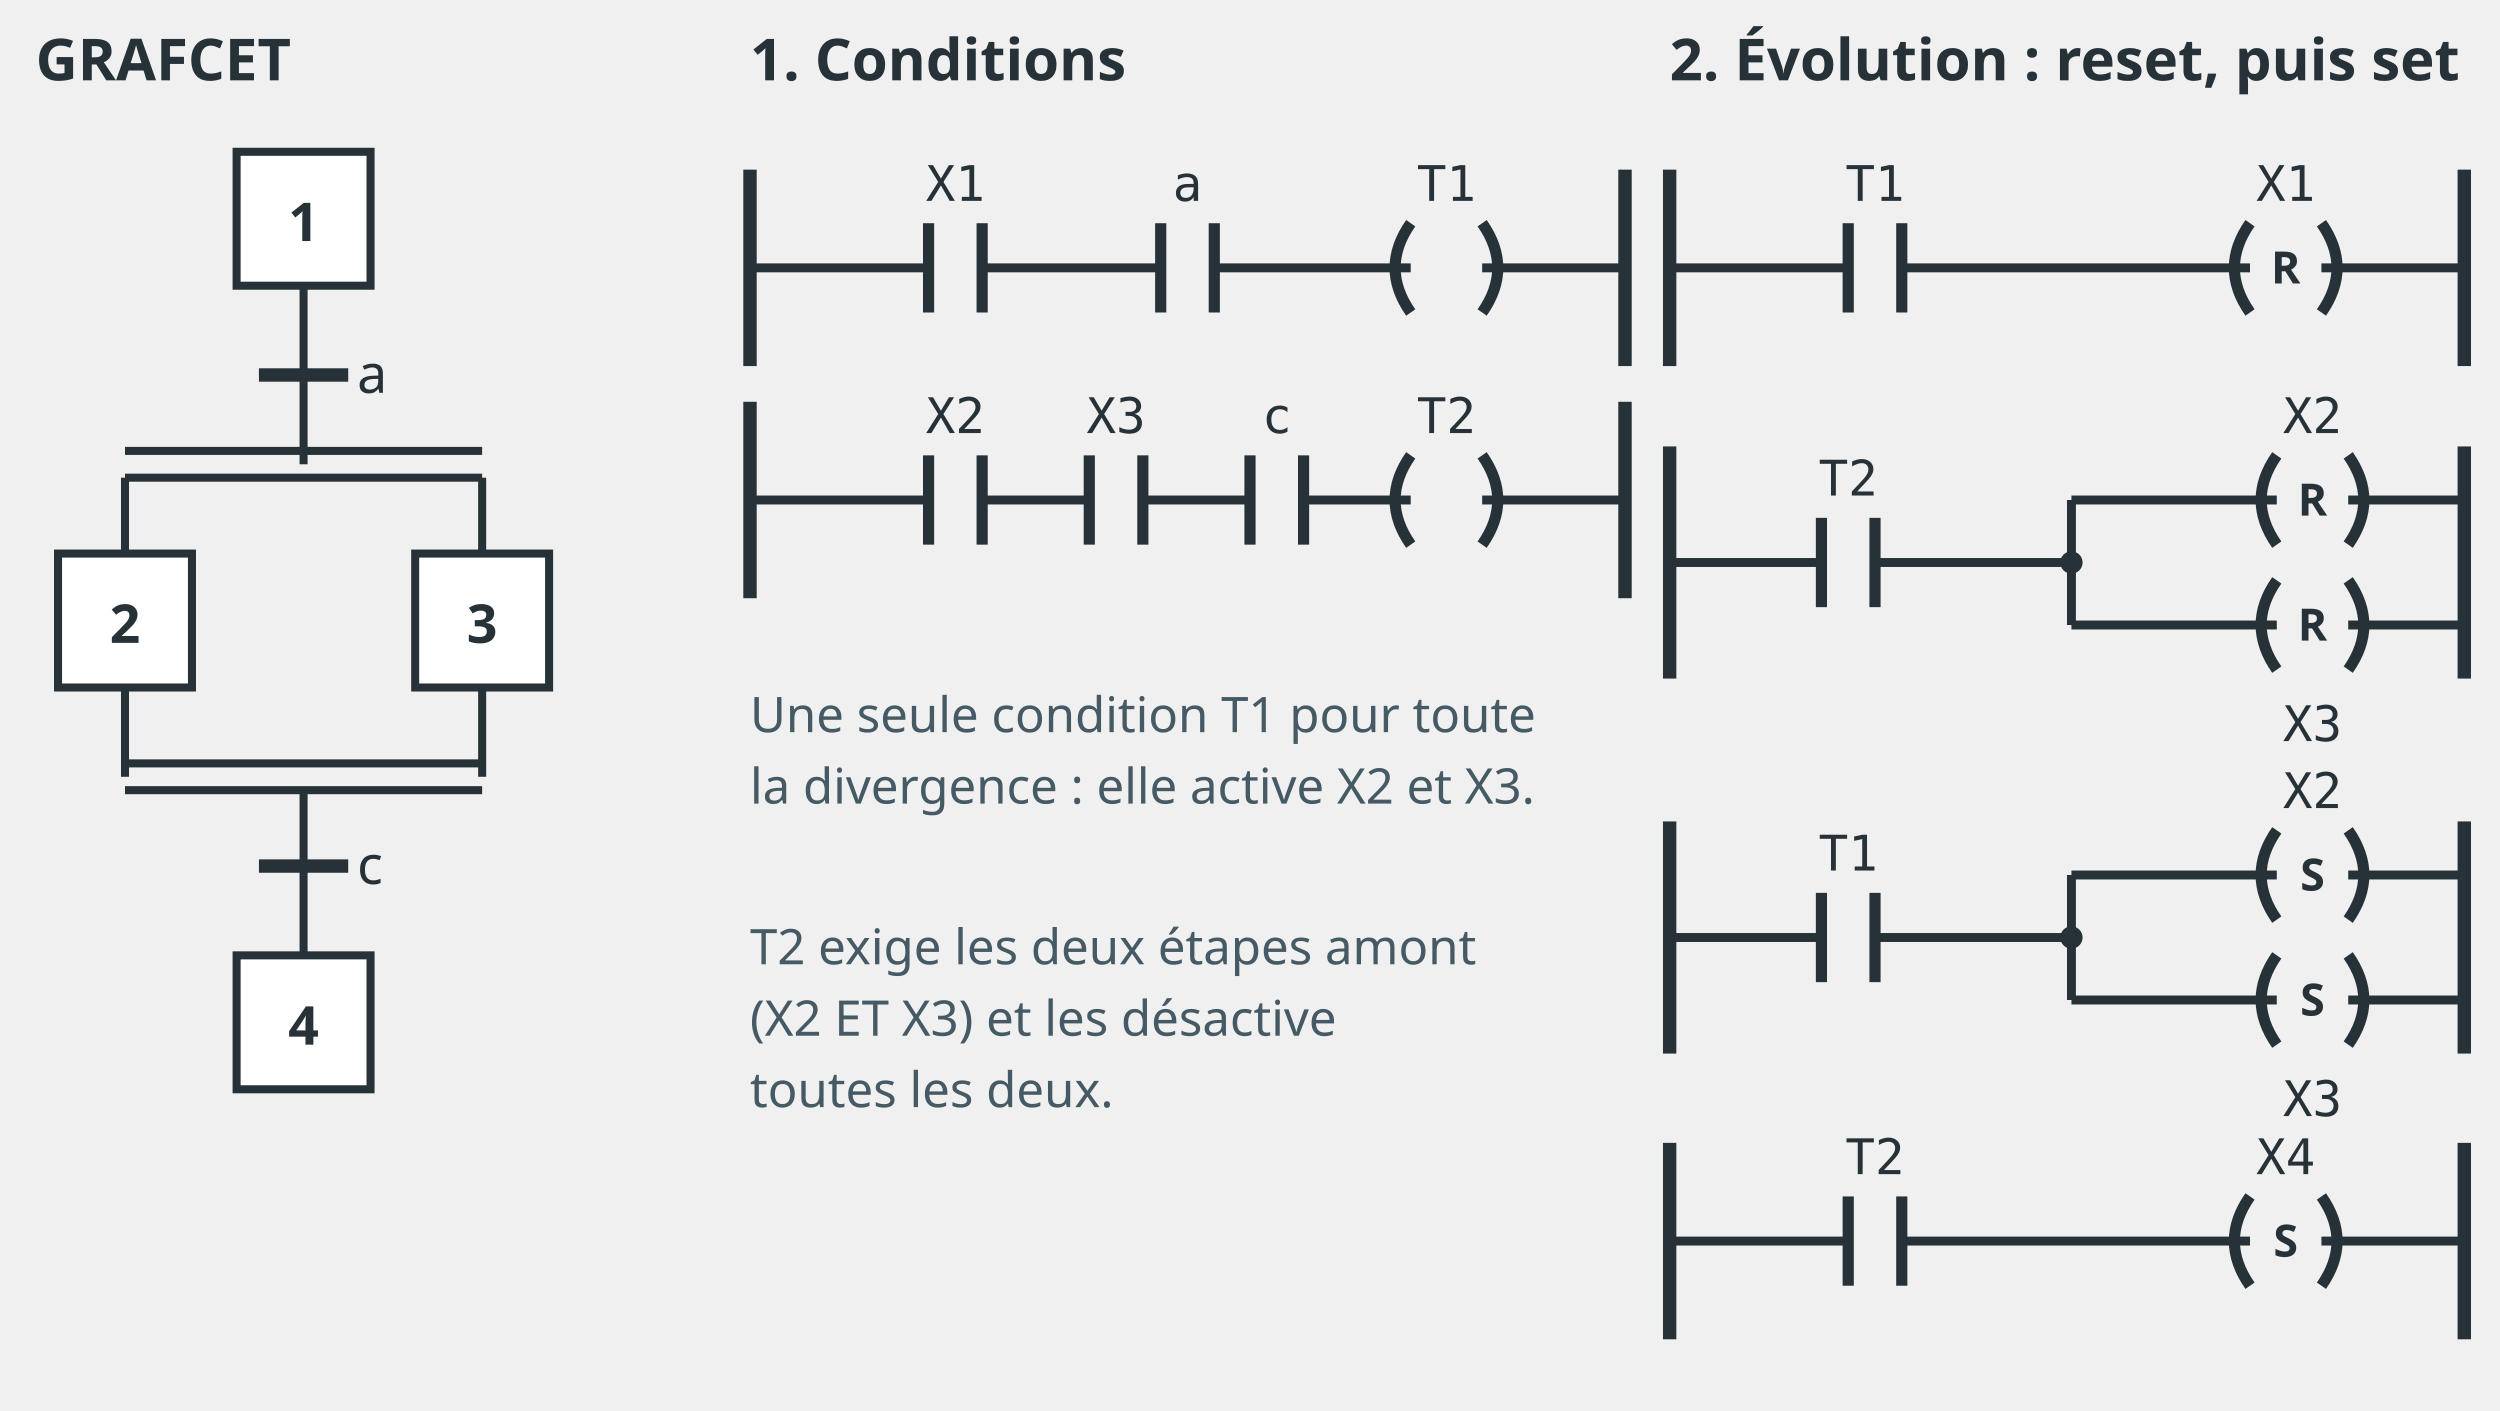
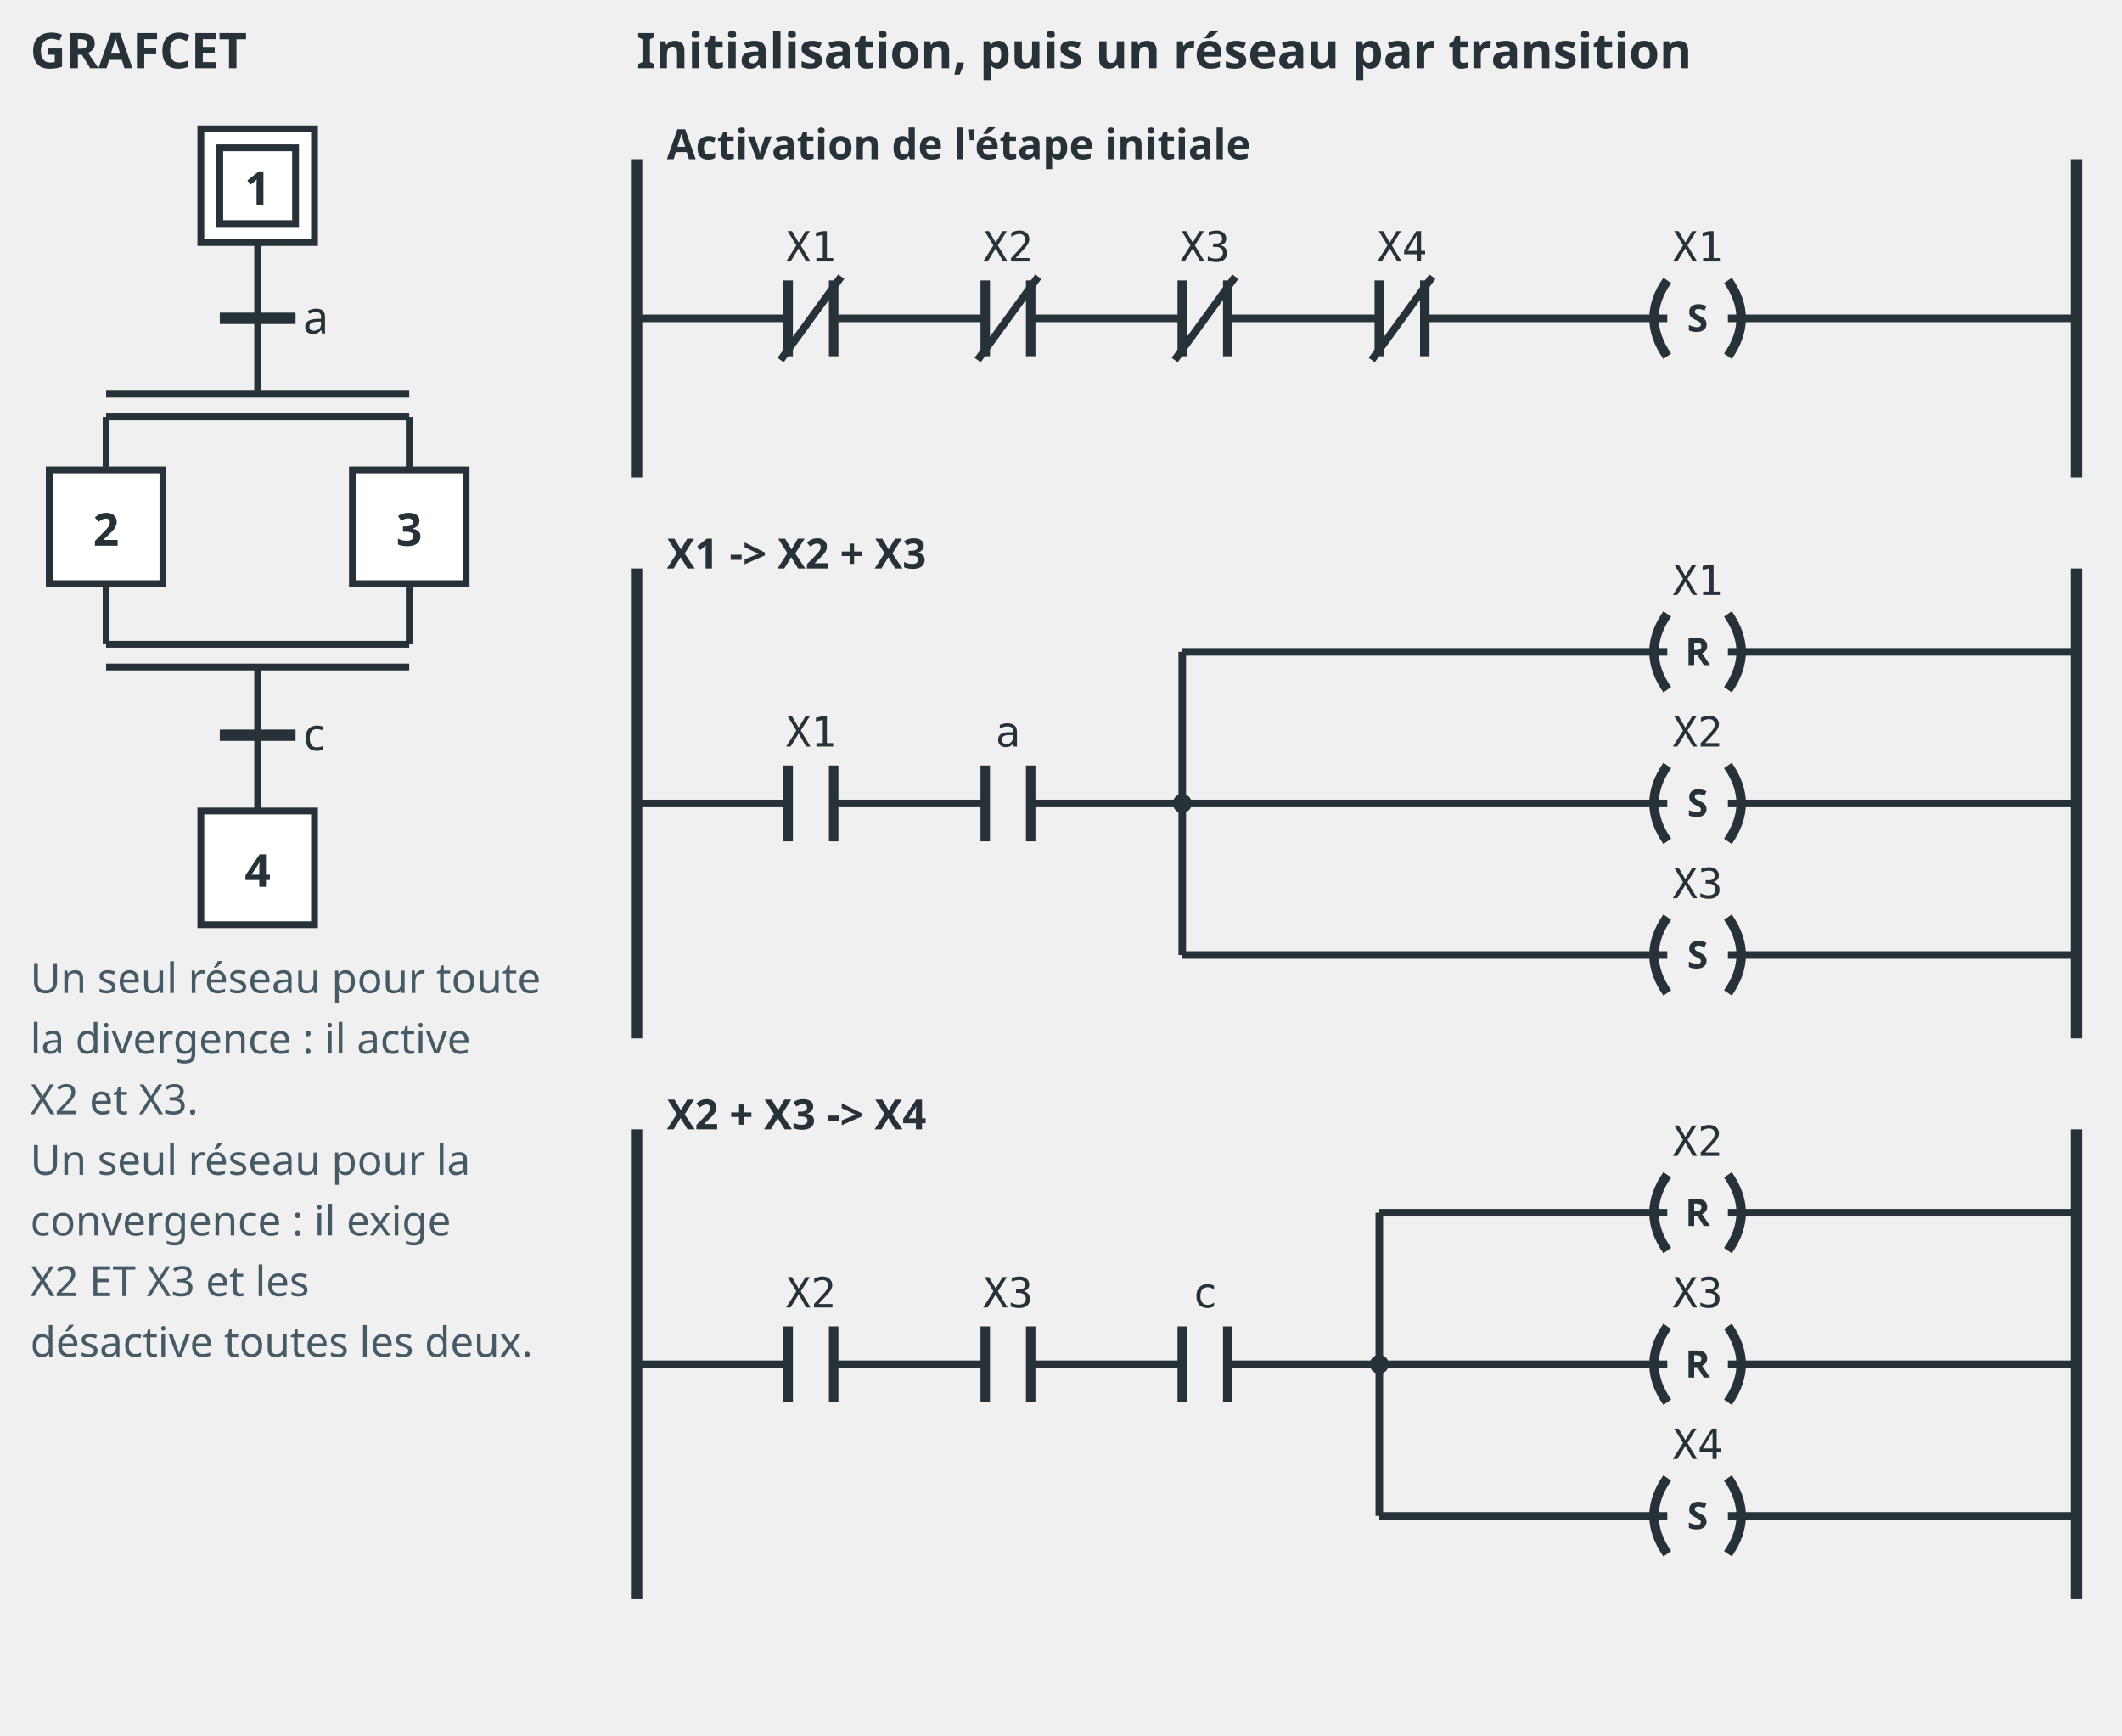
- <svg xmlns="http://www.w3.org/2000/svg" viewBox="0 0 560 316" font-family="sans-serif">
+ <svg xmlns="http://www.w3.org/2000/svg" viewBox="0 0 560 458" font-family="sans-serif">
  <text x="8" y="18" font-size="13" text-anchor="start" fill="#263238" font-weight="bold">GRAFCET</text>
  <rect x="53" y="34" width="30" height="30" fill="#fff" stroke="#263238" stroke-width="1.8" />
+   <rect x="58" y="39" width="20" height="20" fill="none" stroke="#263238" stroke-width="1.8" />
  <text x="68" y="54" font-size="12" text-anchor="middle" fill="#263238" font-weight="bold">1</text>
-   <line x1="68" y1="64" x2="68" y2="84" stroke="#263238" stroke-width="1.8" />
+   <line x1="68" y1="64" x2="68" y2="104" stroke="#263238" stroke-width="1.8" />
  <line x1="58" y1="84" x2="78" y2="84" stroke="#263238" stroke-width="3" />
  <text x="80" y="88" font-size="12" text-anchor="start" fill="#263238">a</text>
-   <line x1="68" y1="84" x2="68" y2="104" stroke="#263238" stroke-width="1.8" />
-   <line x1="28" y1="101" x2="108" y2="101" stroke="#263238" stroke-width="1.8" />
-   <line x1="28" y1="107" x2="108" y2="107" stroke="#263238" stroke-width="1.8" />
-   <line x1="28" y1="107" x2="28" y2="124" stroke="#263238" stroke-width="1.8" />
+   <line x1="28" y1="104" x2="108" y2="104" stroke="#263238" stroke-width="1.8" />
+   <line x1="28" y1="110" x2="108" y2="110" stroke="#263238" stroke-width="1.8" />
+   <line x1="28" y1="110" x2="28" y2="124" stroke="#263238" stroke-width="1.8" />
+   <line x1="108" y1="110" x2="108" y2="124" stroke="#263238" stroke-width="1.8" />
  <rect x="13" y="124" width="30" height="30" fill="#fff" stroke="#263238" stroke-width="1.8" />
  <text x="28" y="144" font-size="12" text-anchor="middle" fill="#263238" font-weight="bold">2</text>
-   <line x1="28" y1="154" x2="28" y2="174" stroke="#263238" stroke-width="1.8" />
-   <line x1="108" y1="107" x2="108" y2="124" stroke="#263238" stroke-width="1.8" />
  <rect x="93" y="124" width="30" height="30" fill="#fff" stroke="#263238" stroke-width="1.8" />
  <text x="108" y="144" font-size="12" text-anchor="middle" fill="#263238" font-weight="bold">3</text>
-   <line x1="108" y1="154" x2="108" y2="174" stroke="#263238" stroke-width="1.8" />
-   <line x1="28" y1="171" x2="108" y2="171" stroke="#263238" stroke-width="1.8" />
-   <line x1="28" y1="177" x2="108" y2="177" stroke="#263238" stroke-width="1.8" />
-   <line x1="68" y1="177" x2="68" y2="194" stroke="#263238" stroke-width="1.8" />
+   <line x1="28" y1="154" x2="28" y2="170" stroke="#263238" stroke-width="1.8" />
+   <line x1="108" y1="154" x2="108" y2="170" stroke="#263238" stroke-width="1.8" />
+   <line x1="28" y1="170" x2="108" y2="170" stroke="#263238" stroke-width="1.8" />
+   <line x1="28" y1="176" x2="108" y2="176" stroke="#263238" stroke-width="1.8" />
+   <line x1="68" y1="176" x2="68" y2="214" stroke="#263238" stroke-width="1.8" />
  <line x1="58" y1="194" x2="78" y2="194" stroke="#263238" stroke-width="3" />
  <text x="80" y="198" font-size="12" text-anchor="start" fill="#263238">c</text>
-   <line x1="68" y1="194" x2="68" y2="214" stroke="#263238" stroke-width="1.8" />
  <rect x="53" y="214" width="30" height="30" fill="#fff" stroke="#263238" stroke-width="1.8" />
  <text x="68" y="234" font-size="12" text-anchor="middle" fill="#263238" font-weight="bold">4</text>
-   <text x="168" y="18" font-size="13" text-anchor="start" fill="#263238" font-weight="bold">1. Conditions</text>
-   <text x="374" y="18" font-size="13" text-anchor="start" fill="#263238" font-weight="bold">2. Évolution : reset, puis set</text>
-   <line x1="208" y1="50" x2="208" y2="70" stroke="#263238" stroke-width="2.5" />
-   <line x1="220" y1="50" x2="220" y2="70" stroke="#263238" stroke-width="2.5" />
-   <text x="214" y="45" font-size="11" text-anchor="middle" fill="#263238" font-family="monospace">X1</text>
-   <line x1="260" y1="50" x2="260" y2="70" stroke="#263238" stroke-width="2.5" />
-   <line x1="272" y1="50" x2="272" y2="70" stroke="#263238" stroke-width="2.5" />
-   <text x="266" y="45" font-size="11" text-anchor="middle" fill="#263238" font-family="monospace">a</text>
-   <path d="M 316 50 Q 309 60 316 70" fill="none" stroke="#263238" stroke-width="2.5" />
-   <path d="M 332 50 Q 339 60 332 70" fill="none" stroke="#263238" stroke-width="2.5" />
-   <text x="324" y="45" font-size="11" text-anchor="middle" fill="#263238" font-family="monospace">T1</text>
-   <line x1="168" y1="60" x2="208" y2="60" stroke="#263238" stroke-width="2" />
-   <line x1="220" y1="60" x2="260" y2="60" stroke="#263238" stroke-width="2" />
-   <line x1="272" y1="60" x2="316" y2="60" stroke="#263238" stroke-width="2" />
-   <line x1="332" y1="60" x2="364" y2="60" stroke="#263238" stroke-width="2" />
-   <line x1="168" y1="38" x2="168" y2="82" stroke="#263238" stroke-width="3" />
-   <line x1="364" y1="38" x2="364" y2="82" stroke="#263238" stroke-width="3" />
-   <line x1="208" y1="102" x2="208" y2="122" stroke="#263238" stroke-width="2.5" />
-   <line x1="220" y1="102" x2="220" y2="122" stroke="#263238" stroke-width="2.5" />
-   <text x="214" y="97" font-size="11" text-anchor="middle" fill="#263238" font-family="monospace">X2</text>
-   <line x1="244" y1="102" x2="244" y2="122" stroke="#263238" stroke-width="2.5" />
-   <line x1="256" y1="102" x2="256" y2="122" stroke="#263238" stroke-width="2.5" />
-   <text x="250" y="97" font-size="11" text-anchor="middle" fill="#263238" font-family="monospace">X3</text>
-   <line x1="280" y1="102" x2="280" y2="122" stroke="#263238" stroke-width="2.5" />
-   <line x1="292" y1="102" x2="292" y2="122" stroke="#263238" stroke-width="2.5" />
-   <text x="286" y="97" font-size="11" text-anchor="middle" fill="#263238" font-family="monospace">c</text>
-   <path d="M 316 102 Q 309 112 316 122" fill="none" stroke="#263238" stroke-width="2.5" />
-   <path d="M 332 102 Q 339 112 332 122" fill="none" stroke="#263238" stroke-width="2.5" />
-   <text x="324" y="97" font-size="11" text-anchor="middle" fill="#263238" font-family="monospace">T2</text>
-   <line x1="168" y1="112" x2="208" y2="112" stroke="#263238" stroke-width="2" />
-   <line x1="220" y1="112" x2="244" y2="112" stroke="#263238" stroke-width="2" />
-   <line x1="256" y1="112" x2="280" y2="112" stroke="#263238" stroke-width="2" />
-   <line x1="292" y1="112" x2="316" y2="112" stroke="#263238" stroke-width="2" />
-   <line x1="332" y1="112" x2="364" y2="112" stroke="#263238" stroke-width="2" />
-   <line x1="168" y1="90" x2="168" y2="134" stroke="#263238" stroke-width="3" />
-   <line x1="364" y1="90" x2="364" y2="134" stroke="#263238" stroke-width="3" />
-   <line x1="414" y1="50" x2="414" y2="70" stroke="#263238" stroke-width="2.5" />
-   <line x1="426" y1="50" x2="426" y2="70" stroke="#263238" stroke-width="2.5" />
-   <text x="420" y="45" font-size="11" text-anchor="middle" fill="#263238" font-family="monospace">T1</text>
-   <path d="M 504 50 Q 497 60 504 70" fill="none" stroke="#263238" stroke-width="2.5" />
-   <path d="M 520 50 Q 527 60 520 70" fill="none" stroke="#263238" stroke-width="2.5" />
-   <text x="512" y="63.5" font-size="10" text-anchor="middle" fill="#263238" font-weight="bold">R</text>
-   <text x="512" y="45" font-size="11" text-anchor="middle" fill="#263238" font-family="monospace">X1</text>
-   <line x1="374" y1="60" x2="414" y2="60" stroke="#263238" stroke-width="2" />
-   <line x1="426" y1="60" x2="504" y2="60" stroke="#263238" stroke-width="2" />
-   <line x1="520" y1="60" x2="552" y2="60" stroke="#263238" stroke-width="2" />
-   <line x1="374" y1="38" x2="374" y2="82" stroke="#263238" stroke-width="3" />
-   <line x1="552" y1="38" x2="552" y2="82" stroke="#263238" stroke-width="3" />
-   <line x1="374" y1="126" x2="408" y2="126" stroke="#263238" stroke-width="2" />
-   <line x1="408" y1="116" x2="408" y2="136" stroke="#263238" stroke-width="2.5" />
-   <line x1="420" y1="116" x2="420" y2="136" stroke="#263238" stroke-width="2.5" />
-   <text x="414" y="111" font-size="11" text-anchor="middle" fill="#263238" font-family="monospace">T2</text>
-   <line x1="420" y1="126" x2="464" y2="126" stroke="#263238" stroke-width="2" />
-   <line x1="464" y1="112" x2="464" y2="140" stroke="#263238" stroke-width="2" />
-   <circle cx="464" cy="126" r="2.5" fill="#263238" />
-   <line x1="464" y1="112" x2="510" y2="112" stroke="#263238" stroke-width="2" />
-   <path d="M 510 102 Q 503 112 510 122" fill="none" stroke="#263238" stroke-width="2.5" />
-   <path d="M 526 102 Q 533 112 526 122" fill="none" stroke="#263238" stroke-width="2.5" />
-   <text x="518" y="115.5" font-size="10" text-anchor="middle" fill="#263238" font-weight="bold">R</text>
-   <text x="518" y="97" font-size="11" text-anchor="middle" fill="#263238" font-family="monospace">X2</text>
-   <line x1="526" y1="112" x2="552" y2="112" stroke="#263238" stroke-width="2" />
-   <line x1="464" y1="140" x2="510" y2="140" stroke="#263238" stroke-width="2" />
-   <path d="M 510 130 Q 503 140 510 150" fill="none" stroke="#263238" stroke-width="2.5" />
-   <path d="M 526 130 Q 533 140 526 150" fill="none" stroke="#263238" stroke-width="2.5" />
-   <text x="518" y="143.5" font-size="10" text-anchor="middle" fill="#263238" font-weight="bold">R</text>
-   <text x="518" y="166" font-size="11" text-anchor="middle" fill="#263238" font-family="monospace">X3</text>
-   <line x1="526" y1="140" x2="552" y2="140" stroke="#263238" stroke-width="2" />
-   <line x1="374" y1="100" x2="374" y2="152" stroke="#263238" stroke-width="3" />
-   <line x1="552" y1="100" x2="552" y2="152" stroke="#263238" stroke-width="3" />
-   <line x1="374" y1="210" x2="408" y2="210" stroke="#263238" stroke-width="2" />
-   <line x1="408" y1="200" x2="408" y2="220" stroke="#263238" stroke-width="2.5" />
-   <line x1="420" y1="200" x2="420" y2="220" stroke="#263238" stroke-width="2.5" />
-   <text x="414" y="195" font-size="11" text-anchor="middle" fill="#263238" font-family="monospace">T1</text>
-   <line x1="420" y1="210" x2="464" y2="210" stroke="#263238" stroke-width="2" />
-   <line x1="464" y1="196" x2="464" y2="224" stroke="#263238" stroke-width="2" />
-   <circle cx="464" cy="210" r="2.5" fill="#263238" />
-   <line x1="464" y1="196" x2="510" y2="196" stroke="#263238" stroke-width="2" />
-   <path d="M 510 186 Q 503 196 510 206" fill="none" stroke="#263238" stroke-width="2.5" />
-   <path d="M 526 186 Q 533 196 526 206" fill="none" stroke="#263238" stroke-width="2.5" />
-   <text x="518" y="199.5" font-size="10" text-anchor="middle" fill="#263238" font-weight="bold">S</text>
-   <text x="518" y="181" font-size="11" text-anchor="middle" fill="#263238" font-family="monospace">X2</text>
-   <line x1="526" y1="196" x2="552" y2="196" stroke="#263238" stroke-width="2" />
-   <line x1="464" y1="224" x2="510" y2="224" stroke="#263238" stroke-width="2" />
-   <path d="M 510 214 Q 503 224 510 234" fill="none" stroke="#263238" stroke-width="2.5" />
-   <path d="M 526 214 Q 533 224 526 234" fill="none" stroke="#263238" stroke-width="2.5" />
-   <text x="518" y="227.5" font-size="10" text-anchor="middle" fill="#263238" font-weight="bold">S</text>
-   <text x="518" y="250" font-size="11" text-anchor="middle" fill="#263238" font-family="monospace">X3</text>
-   <line x1="526" y1="224" x2="552" y2="224" stroke="#263238" stroke-width="2" />
-   <line x1="374" y1="184" x2="374" y2="236" stroke="#263238" stroke-width="3" />
-   <line x1="552" y1="184" x2="552" y2="236" stroke="#263238" stroke-width="3" />
-   <line x1="414" y1="268" x2="414" y2="288" stroke="#263238" stroke-width="2.5" />
-   <line x1="426" y1="268" x2="426" y2="288" stroke="#263238" stroke-width="2.5" />
-   <text x="420" y="263" font-size="11" text-anchor="middle" fill="#263238" font-family="monospace">T2</text>
-   <path d="M 504 268 Q 497 278 504 288" fill="none" stroke="#263238" stroke-width="2.5" />
-   <path d="M 520 268 Q 527 278 520 288" fill="none" stroke="#263238" stroke-width="2.5" />
-   <text x="512" y="281.5" font-size="10" text-anchor="middle" fill="#263238" font-weight="bold">S</text>
-   <text x="512" y="263" font-size="11" text-anchor="middle" fill="#263238" font-family="monospace">X4</text>
-   <line x1="374" y1="278" x2="414" y2="278" stroke="#263238" stroke-width="2" />
-   <line x1="426" y1="278" x2="504" y2="278" stroke="#263238" stroke-width="2" />
-   <line x1="520" y1="278" x2="552" y2="278" stroke="#263238" stroke-width="2" />
-   <line x1="374" y1="256" x2="374" y2="300" stroke="#263238" stroke-width="3" />
-   <line x1="552" y1="256" x2="552" y2="300" stroke="#263238" stroke-width="3" />
-   <text x="168" y="164" font-size="11" text-anchor="start" fill="#455a64">Une seule condition T1 pour toute</text>
-   <text x="168" y="180" font-size="11" text-anchor="start" fill="#455a64">la divergence : elle active X2 et X3.</text>
-   <text x="168" y="216" font-size="11" text-anchor="start" fill="#455a64">T2 exige les deux étapes amont</text>
-   <text x="168" y="232" font-size="11" text-anchor="start" fill="#455a64">(X2 ET X3) et les désactive</text>
-   <text x="168" y="248" font-size="11" text-anchor="start" fill="#455a64">toutes les deux.</text>
+   <text x="168" y="18" font-size="13" text-anchor="start" fill="#263238" font-weight="bold">Initialisation, puis un réseau par transition</text>
+   <text x="176" y="42" font-size="11" text-anchor="start" fill="#263238" font-weight="bold">Activation de l'étape initiale</text>
+   <line x1="168" y1="84" x2="208" y2="84" stroke="#263238" stroke-width="2" />
+   <line x1="208" y1="74" x2="208" y2="94" stroke="#263238" stroke-width="2.5" />
+   <line x1="220" y1="74" x2="220" y2="94" stroke="#263238" stroke-width="2.5" />
+   <line x1="206" y1="95" x2="222" y2="73" stroke="#263238" stroke-width="2" />
+   <text x="214" y="69" font-size="11" text-anchor="middle" fill="#263238" font-family="monospace">X1</text>
+   <line x1="220" y1="84" x2="260" y2="84" stroke="#263238" stroke-width="2" />
+   <line x1="260" y1="74" x2="260" y2="94" stroke="#263238" stroke-width="2.5" />
+   <line x1="272" y1="74" x2="272" y2="94" stroke="#263238" stroke-width="2.5" />
+   <line x1="258" y1="95" x2="274" y2="73" stroke="#263238" stroke-width="2" />
+   <text x="266" y="69" font-size="11" text-anchor="middle" fill="#263238" font-family="monospace">X2</text>
+   <line x1="272" y1="84" x2="312" y2="84" stroke="#263238" stroke-width="2" />
+   <line x1="312" y1="74" x2="312" y2="94" stroke="#263238" stroke-width="2.5" />
+   <line x1="324" y1="74" x2="324" y2="94" stroke="#263238" stroke-width="2.5" />
+   <line x1="310" y1="95" x2="326" y2="73" stroke="#263238" stroke-width="2" />
+   <text x="318" y="69" font-size="11" text-anchor="middle" fill="#263238" font-family="monospace">X3</text>
+   <line x1="324" y1="84" x2="364" y2="84" stroke="#263238" stroke-width="2" />
+   <line x1="364" y1="74" x2="364" y2="94" stroke="#263238" stroke-width="2.5" />
+   <line x1="376" y1="74" x2="376" y2="94" stroke="#263238" stroke-width="2.5" />
+   <line x1="362" y1="95" x2="378" y2="73" stroke="#263238" stroke-width="2" />
+   <text x="370" y="69" font-size="11" text-anchor="middle" fill="#263238" font-family="monospace">X4</text>
+   <line x1="376" y1="84" x2="440" y2="84" stroke="#263238" stroke-width="2" />
+   <path d="M 440 74 Q 433 84 440 94" fill="none" stroke="#263238" stroke-width="2.5" />
+   <path d="M 456 74 Q 463 84 456 94" fill="none" stroke="#263238" stroke-width="2.5" />
+   <text x="448" y="87.5" font-size="10" text-anchor="middle" fill="#263238" font-weight="bold">S</text>
+   <text x="448" y="69" font-size="11" text-anchor="middle" fill="#263238" font-family="monospace">X1</text>
+   <line x1="456" y1="84" x2="548" y2="84" stroke="#263238" stroke-width="2" />
+   <line x1="168" y1="42" x2="168" y2="126" stroke="#263238" stroke-width="3" />
+   <line x1="548" y1="42" x2="548" y2="126" stroke="#263238" stroke-width="3" />
+   <text x="176" y="150" font-size="11" text-anchor="start" fill="#263238" font-weight="bold">X1 -&gt; X2 + X3</text>
+   <line x1="168" y1="212" x2="208" y2="212" stroke="#263238" stroke-width="2" />
+   <line x1="208" y1="202" x2="208" y2="222" stroke="#263238" stroke-width="2.5" />
+   <line x1="220" y1="202" x2="220" y2="222" stroke="#263238" stroke-width="2.5" />
+   <text x="214" y="197" font-size="11" text-anchor="middle" fill="#263238" font-family="monospace">X1</text>
+   <line x1="220" y1="212" x2="260" y2="212" stroke="#263238" stroke-width="2" />
+   <line x1="260" y1="202" x2="260" y2="222" stroke="#263238" stroke-width="2.5" />
+   <line x1="272" y1="202" x2="272" y2="222" stroke="#263238" stroke-width="2.5" />
+   <text x="266" y="197" font-size="11" text-anchor="middle" fill="#263238" font-family="monospace">a</text>
+   <line x1="272" y1="212" x2="312" y2="212" stroke="#263238" stroke-width="2" />
+   <circle cx="312" cy="212" r="2.5" fill="#263238" />
+   <line x1="312" y1="172" x2="312" y2="252" stroke="#263238" stroke-width="2" />
+   <line x1="312" y1="172" x2="440" y2="172" stroke="#263238" stroke-width="2" />
+   <path d="M 440 162 Q 433 172 440 182" fill="none" stroke="#263238" stroke-width="2.5" />
+   <path d="M 456 162 Q 463 172 456 182" fill="none" stroke="#263238" stroke-width="2.5" />
+   <text x="448" y="175.5" font-size="10" text-anchor="middle" fill="#263238" font-weight="bold">R</text>
+   <text x="448" y="157" font-size="11" text-anchor="middle" fill="#263238" font-family="monospace">X1</text>
+   <line x1="456" y1="172" x2="548" y2="172" stroke="#263238" stroke-width="2" />
+   <line x1="312" y1="212" x2="440" y2="212" stroke="#263238" stroke-width="2" />
+   <path d="M 440 202 Q 433 212 440 222" fill="none" stroke="#263238" stroke-width="2.5" />
+   <path d="M 456 202 Q 463 212 456 222" fill="none" stroke="#263238" stroke-width="2.5" />
+   <text x="448" y="215.5" font-size="10" text-anchor="middle" fill="#263238" font-weight="bold">S</text>
+   <text x="448" y="197" font-size="11" text-anchor="middle" fill="#263238" font-family="monospace">X2</text>
+   <line x1="456" y1="212" x2="548" y2="212" stroke="#263238" stroke-width="2" />
+   <line x1="312" y1="252" x2="440" y2="252" stroke="#263238" stroke-width="2" />
+   <path d="M 440 242 Q 433 252 440 262" fill="none" stroke="#263238" stroke-width="2.5" />
+   <path d="M 456 242 Q 463 252 456 262" fill="none" stroke="#263238" stroke-width="2.5" />
+   <text x="448" y="255.5" font-size="10" text-anchor="middle" fill="#263238" font-weight="bold">S</text>
+   <text x="448" y="237" font-size="11" text-anchor="middle" fill="#263238" font-family="monospace">X3</text>
+   <line x1="456" y1="252" x2="548" y2="252" stroke="#263238" stroke-width="2" />
+   <line x1="168" y1="150" x2="168" y2="274" stroke="#263238" stroke-width="3" />
+   <line x1="548" y1="150" x2="548" y2="274" stroke="#263238" stroke-width="3" />
+   <text x="176" y="298" font-size="11" text-anchor="start" fill="#263238" font-weight="bold">X2 + X3 -&gt; X4</text>
+   <line x1="168" y1="360" x2="208" y2="360" stroke="#263238" stroke-width="2" />
+   <line x1="208" y1="350" x2="208" y2="370" stroke="#263238" stroke-width="2.5" />
+   <line x1="220" y1="350" x2="220" y2="370" stroke="#263238" stroke-width="2.5" />
+   <text x="214" y="345" font-size="11" text-anchor="middle" fill="#263238" font-family="monospace">X2</text>
+   <line x1="220" y1="360" x2="260" y2="360" stroke="#263238" stroke-width="2" />
+   <line x1="260" y1="350" x2="260" y2="370" stroke="#263238" stroke-width="2.5" />
+   <line x1="272" y1="350" x2="272" y2="370" stroke="#263238" stroke-width="2.5" />
+   <text x="266" y="345" font-size="11" text-anchor="middle" fill="#263238" font-family="monospace">X3</text>
+   <line x1="272" y1="360" x2="312" y2="360" stroke="#263238" stroke-width="2" />
+   <line x1="312" y1="350" x2="312" y2="370" stroke="#263238" stroke-width="2.5" />
+   <line x1="324" y1="350" x2="324" y2="370" stroke="#263238" stroke-width="2.5" />
+   <text x="318" y="345" font-size="11" text-anchor="middle" fill="#263238" font-family="monospace">c</text>
+   <line x1="324" y1="360" x2="364" y2="360" stroke="#263238" stroke-width="2" />
+   <circle cx="364" cy="360" r="2.5" fill="#263238" />
+   <line x1="364" y1="320" x2="364" y2="400" stroke="#263238" stroke-width="2" />
+   <line x1="364" y1="320" x2="440" y2="320" stroke="#263238" stroke-width="2" />
+   <path d="M 440 310 Q 433 320 440 330" fill="none" stroke="#263238" stroke-width="2.5" />
+   <path d="M 456 310 Q 463 320 456 330" fill="none" stroke="#263238" stroke-width="2.5" />
+   <text x="448" y="323.5" font-size="10" text-anchor="middle" fill="#263238" font-weight="bold">R</text>
+   <text x="448" y="305" font-size="11" text-anchor="middle" fill="#263238" font-family="monospace">X2</text>
+   <line x1="456" y1="320" x2="548" y2="320" stroke="#263238" stroke-width="2" />
+   <line x1="364" y1="360" x2="440" y2="360" stroke="#263238" stroke-width="2" />
+   <path d="M 440 350 Q 433 360 440 370" fill="none" stroke="#263238" stroke-width="2.5" />
+   <path d="M 456 350 Q 463 360 456 370" fill="none" stroke="#263238" stroke-width="2.5" />
+   <text x="448" y="363.5" font-size="10" text-anchor="middle" fill="#263238" font-weight="bold">R</text>
+   <text x="448" y="345" font-size="11" text-anchor="middle" fill="#263238" font-family="monospace">X3</text>
+   <line x1="456" y1="360" x2="548" y2="360" stroke="#263238" stroke-width="2" />
+   <line x1="364" y1="400" x2="440" y2="400" stroke="#263238" stroke-width="2" />
+   <path d="M 440 390 Q 433 400 440 410" fill="none" stroke="#263238" stroke-width="2.5" />
+   <path d="M 456 390 Q 463 400 456 410" fill="none" stroke="#263238" stroke-width="2.5" />
+   <text x="448" y="403.5" font-size="10" text-anchor="middle" fill="#263238" font-weight="bold">S</text>
+   <text x="448" y="385" font-size="11" text-anchor="middle" fill="#263238" font-family="monospace">X4</text>
+   <line x1="456" y1="400" x2="548" y2="400" stroke="#263238" stroke-width="2" />
+   <line x1="168" y1="298" x2="168" y2="422" stroke="#263238" stroke-width="3" />
+   <line x1="548" y1="298" x2="548" y2="422" stroke="#263238" stroke-width="3" />
+   <text x="8" y="262" font-size="11" text-anchor="start" fill="#455a64">Un seul réseau pour toute</text>
+   <text x="8" y="278" font-size="11" text-anchor="start" fill="#455a64">la divergence : il active</text>
+   <text x="8" y="294" font-size="11" text-anchor="start" fill="#455a64">X2 et X3.</text>
+   <text x="8" y="310" font-size="11" text-anchor="start" fill="#455a64">Un seul réseau pour la</text>
+   <text x="8" y="326" font-size="11" text-anchor="start" fill="#455a64">convergence : il exige</text>
+   <text x="8" y="342" font-size="11" text-anchor="start" fill="#455a64">X2 ET X3 et les</text>
+   <text x="8" y="358" font-size="11" text-anchor="start" fill="#455a64">désactive toutes les deux.</text>
</svg>
